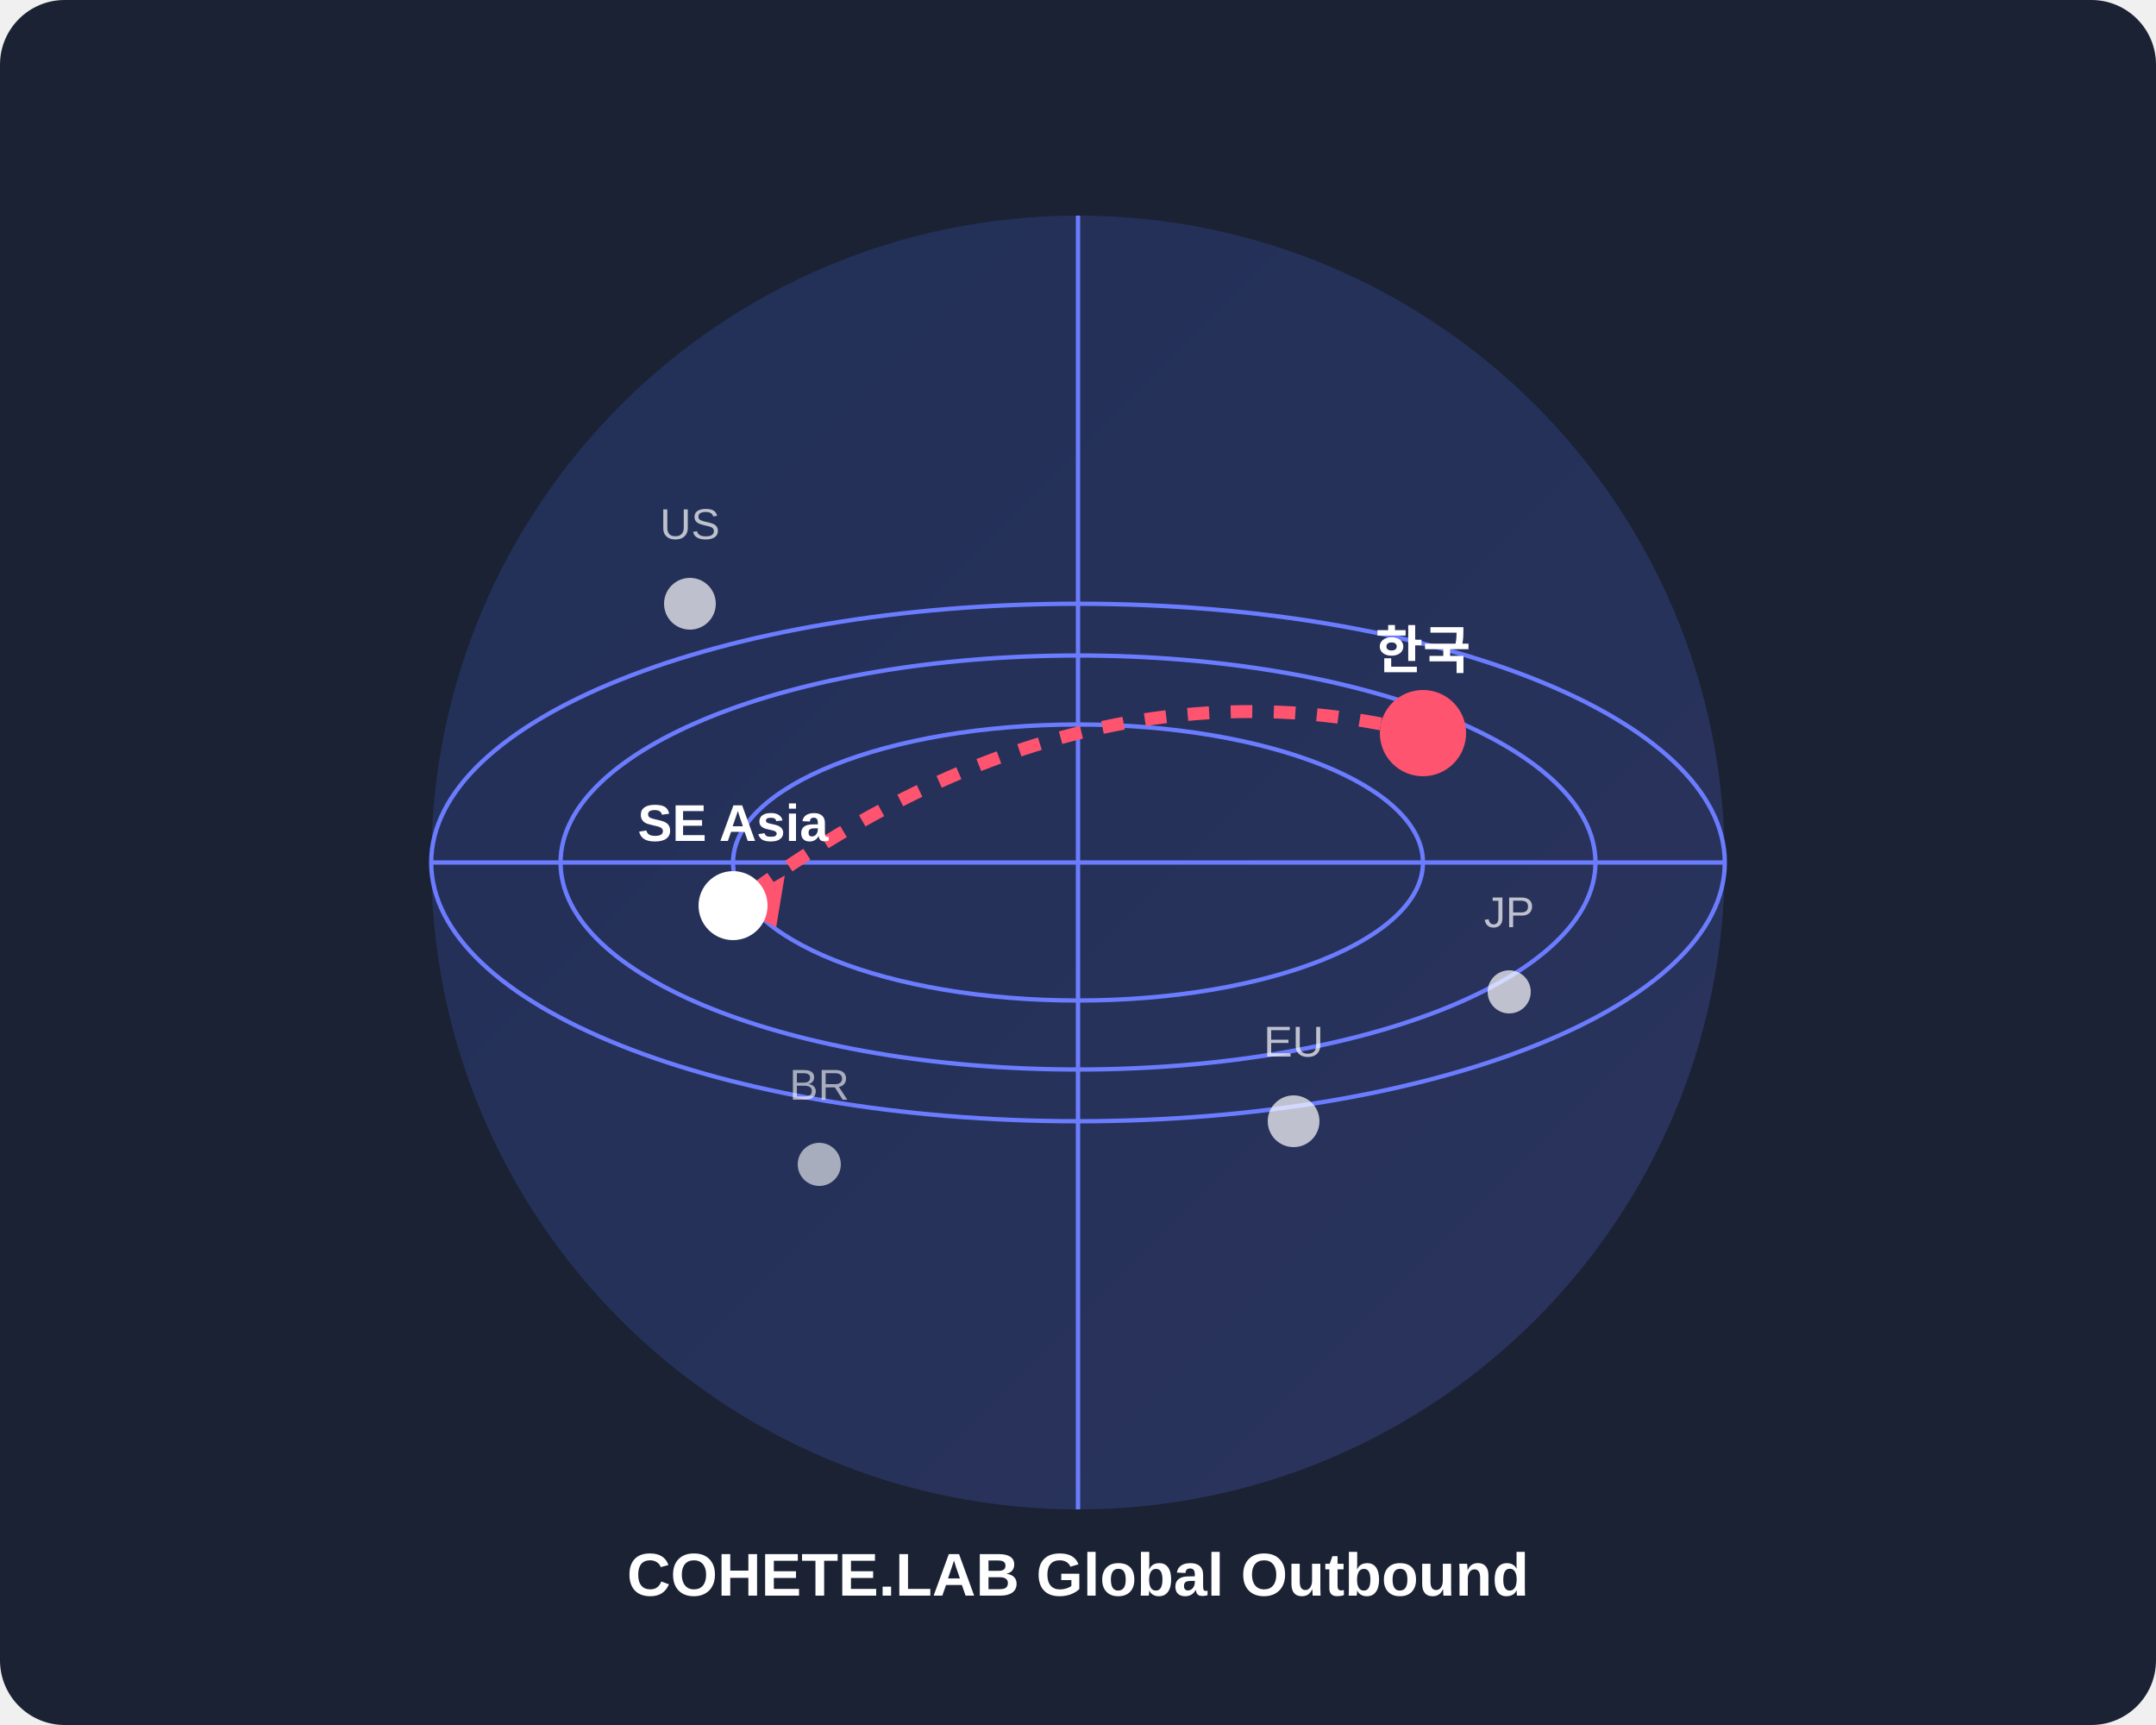
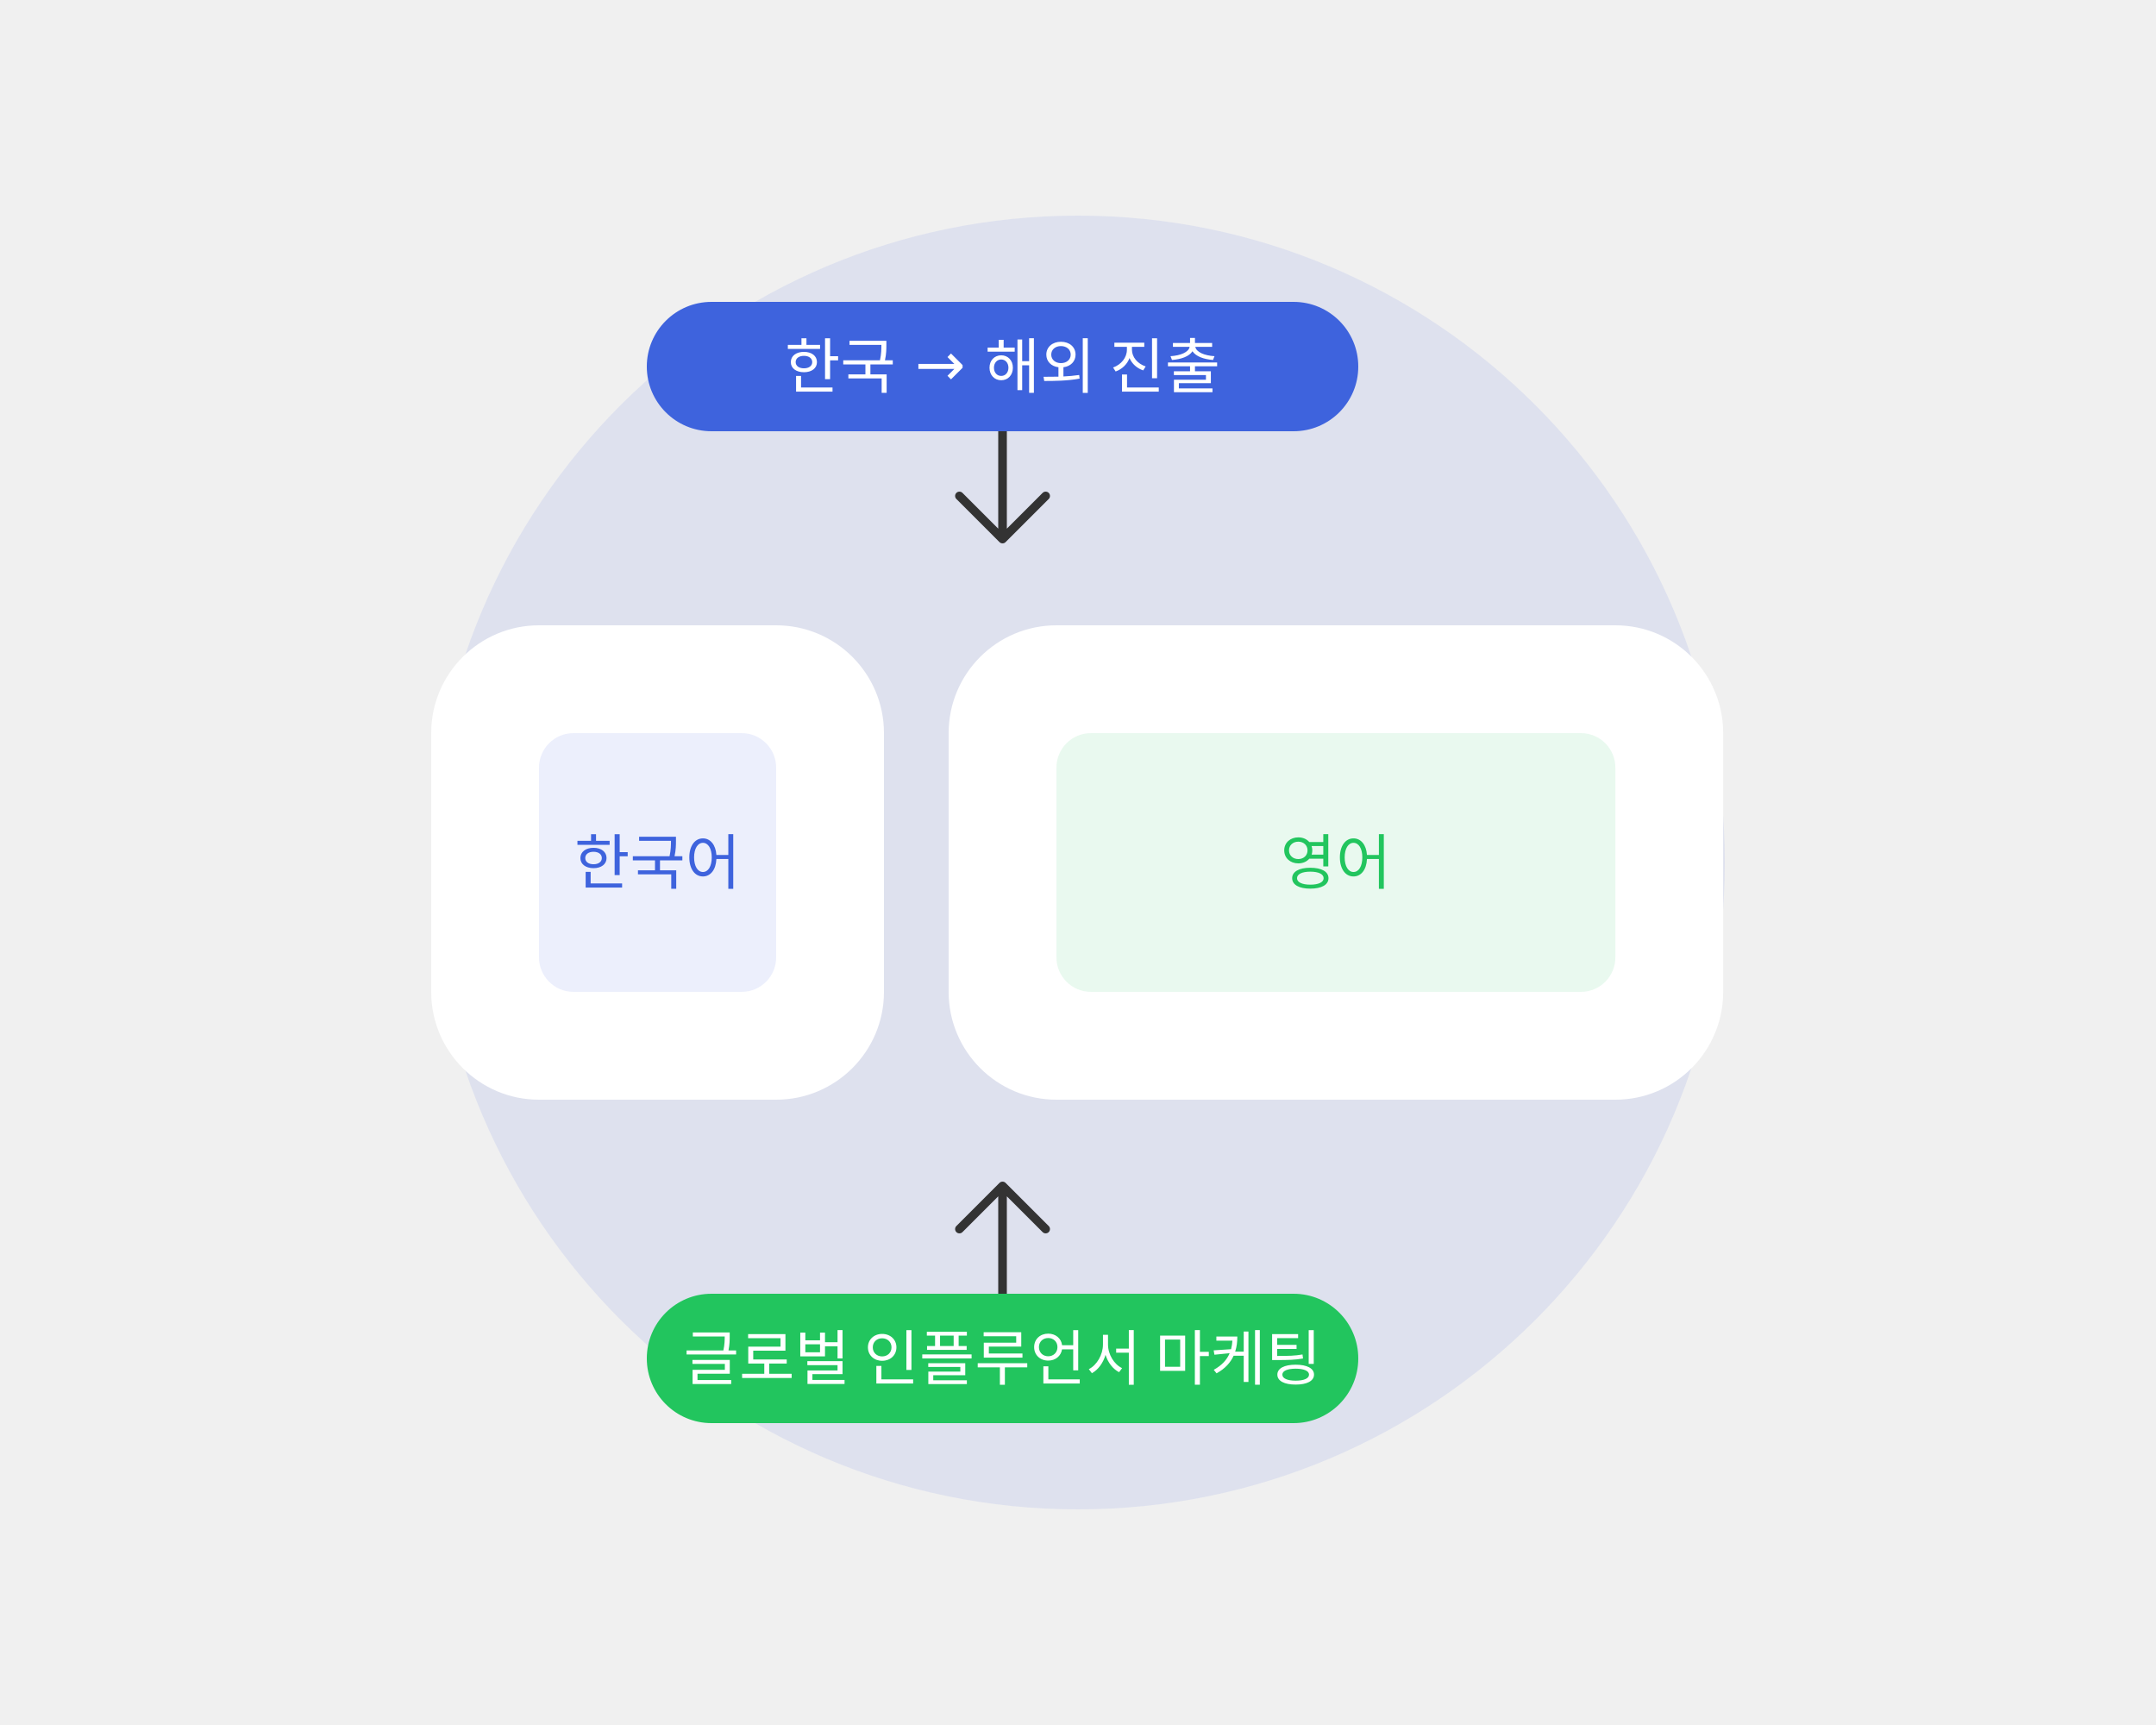
- <svg xmlns="http://www.w3.org/2000/svg" width="500" height="400">
-   <defs>
-     <linearGradient id="globe-gradient" x1="0%" y1="0%" x2="100%" y2="100%">
-       <stop offset="0%" stop-color="#3E63DD" />
-       <stop offset="100%" stop-color="#6B7CFF" />
-     </linearGradient>
-   </defs>
-   <rect width="500" height="400" rx="15" fill="#1A2234" />
-   <circle cx="250" cy="200" r="150" fill="url(#globe-gradient)" opacity="0.2" />
-   <ellipse cx="250" cy="200" rx="150" ry="60" stroke="#6B7CFF" stroke-width="1" fill="none" />
-   <ellipse cx="250" cy="200" rx="120" ry="48" stroke="#6B7CFF" stroke-width="1" fill="none" />
-   <ellipse cx="250" cy="200" rx="80" ry="32" stroke="#6B7CFF" stroke-width="1" fill="none" />
-   <line x1="100" y1="200" x2="400" y2="200" stroke="#6B7CFF" stroke-width="1" />
-   <line x1="250" y1="50" x2="250" y2="350" stroke="#6B7CFF" stroke-width="1" />
-   <circle cx="330" cy="170" r="10" fill="#FF5470" />
-   <text x="330" y="155" font-family="Arial" font-size="12" font-weight="bold" text-anchor="middle" fill="#FFFFFF">한국</text>
-   <path d="M330,170 Q250,150 170,210" stroke="#FF5470" stroke-width="3" fill="none" stroke-dasharray="5,5" />
-   <polygon points="170,210 182,203 180,215" fill="#FF5470" />
-   <circle cx="170" cy="210" r="8" fill="#FFFFFF" />
-   <text x="170" y="195" font-family="Arial" font-size="12" font-weight="bold" text-anchor="middle" fill="#FFFFFF">SE Asia</text>
-   <circle cx="160" cy="140" r="6" fill="#FFFFFF" opacity="0.7" />
-   <text x="160" y="125" font-family="Arial" font-size="10" text-anchor="middle" fill="#FFFFFF" opacity="0.7">US</text>
-   <circle cx="300" cy="260" r="6" fill="#FFFFFF" opacity="0.7" />
-   <text x="300" y="245" font-family="Arial" font-size="10" text-anchor="middle" fill="#FFFFFF" opacity="0.7">EU</text>
-   <circle cx="350" cy="230" r="5" fill="#FFFFFF" opacity="0.7" />
-   <text x="350" y="215" font-family="Arial" font-size="10" text-anchor="middle" fill="#FFFFFF" opacity="0.7">JP</text>
-   <circle cx="190" cy="270" r="5" fill="#FFFFFF" opacity="0.6" />
-   <text x="190" y="255" font-family="Arial" font-size="10" text-anchor="middle" fill="#FFFFFF" opacity="0.6">BR</text>
-   <text x="250" y="370" font-family="Arial" font-size="14" font-weight="bold" text-anchor="middle" fill="#FFFFFF">COHETE.LAB Global Outbound</text>
+ <svg xmlns="http://www.w3.org/2000/svg" width="500" height="400" viewBox="0 0 500 400" fill="none">
+   <circle cx="250" cy="200" r="150" fill="#3E63DD" fill-opacity="0.1" />
+   <path d="M220 170C220 156.193 231.193 145 245 145H374.625C388.432 145 399.625 156.193 399.625 170V230C399.625 243.807 388.432 255 374.625 255H245C231.193 255 220 243.807 220 230V170Z" fill="white" />
+   <rect x="245" y="170" width="129.625" height="60" rx="8" fill="#22C55E" fill-opacity="0.1" />
+   <text x="309.812" y="205" text-anchor="middle" font-family="sans-serif" font-size="14" fill="#22C55E">영어</text>
+   <path d="M100 170C100 156.193 111.193 145 125 145H180C193.807 145 205 156.193 205 170V230C205 243.807 193.807 255 180 255H125C111.193 255 100 243.807 100 230V170Z" fill="white" />
+   <rect x="125" y="170" width="55" height="60" rx="8" fill="#3E63DD" fill-opacity="0.1" />
+   <text x="152.5" y="205" text-anchor="middle" font-family="sans-serif" font-size="14" fill="#3E63DD">한국어</text>
+   <path d="M232.5 100L232.5 125M232.5 125L222.5 115M232.5 125L242.5 115" stroke="#333333" stroke-width="2" stroke-linecap="round" stroke-linejoin="round" />
+   <path d="M232.5 275L232.5 300M232.5 275L222.5 285M232.5 275L242.5 285" stroke="#333333" stroke-width="2" stroke-linecap="round" stroke-linejoin="round" />
+   <rect x="150" y="70" width="165" height="30" rx="15" fill="#3E63DD" />
+   <text x="232.5" y="90" text-anchor="middle" font-family="sans-serif" font-size="14" fill="white">한국 → 해외 진출</text>
+   <rect x="150" y="300" width="165" height="30" rx="15" fill="#22C55E" />
+   <text x="232.5" y="320" text-anchor="middle" font-family="sans-serif" font-size="14" fill="white">글로벌 인플루언서 마케팅</text>
</svg>
